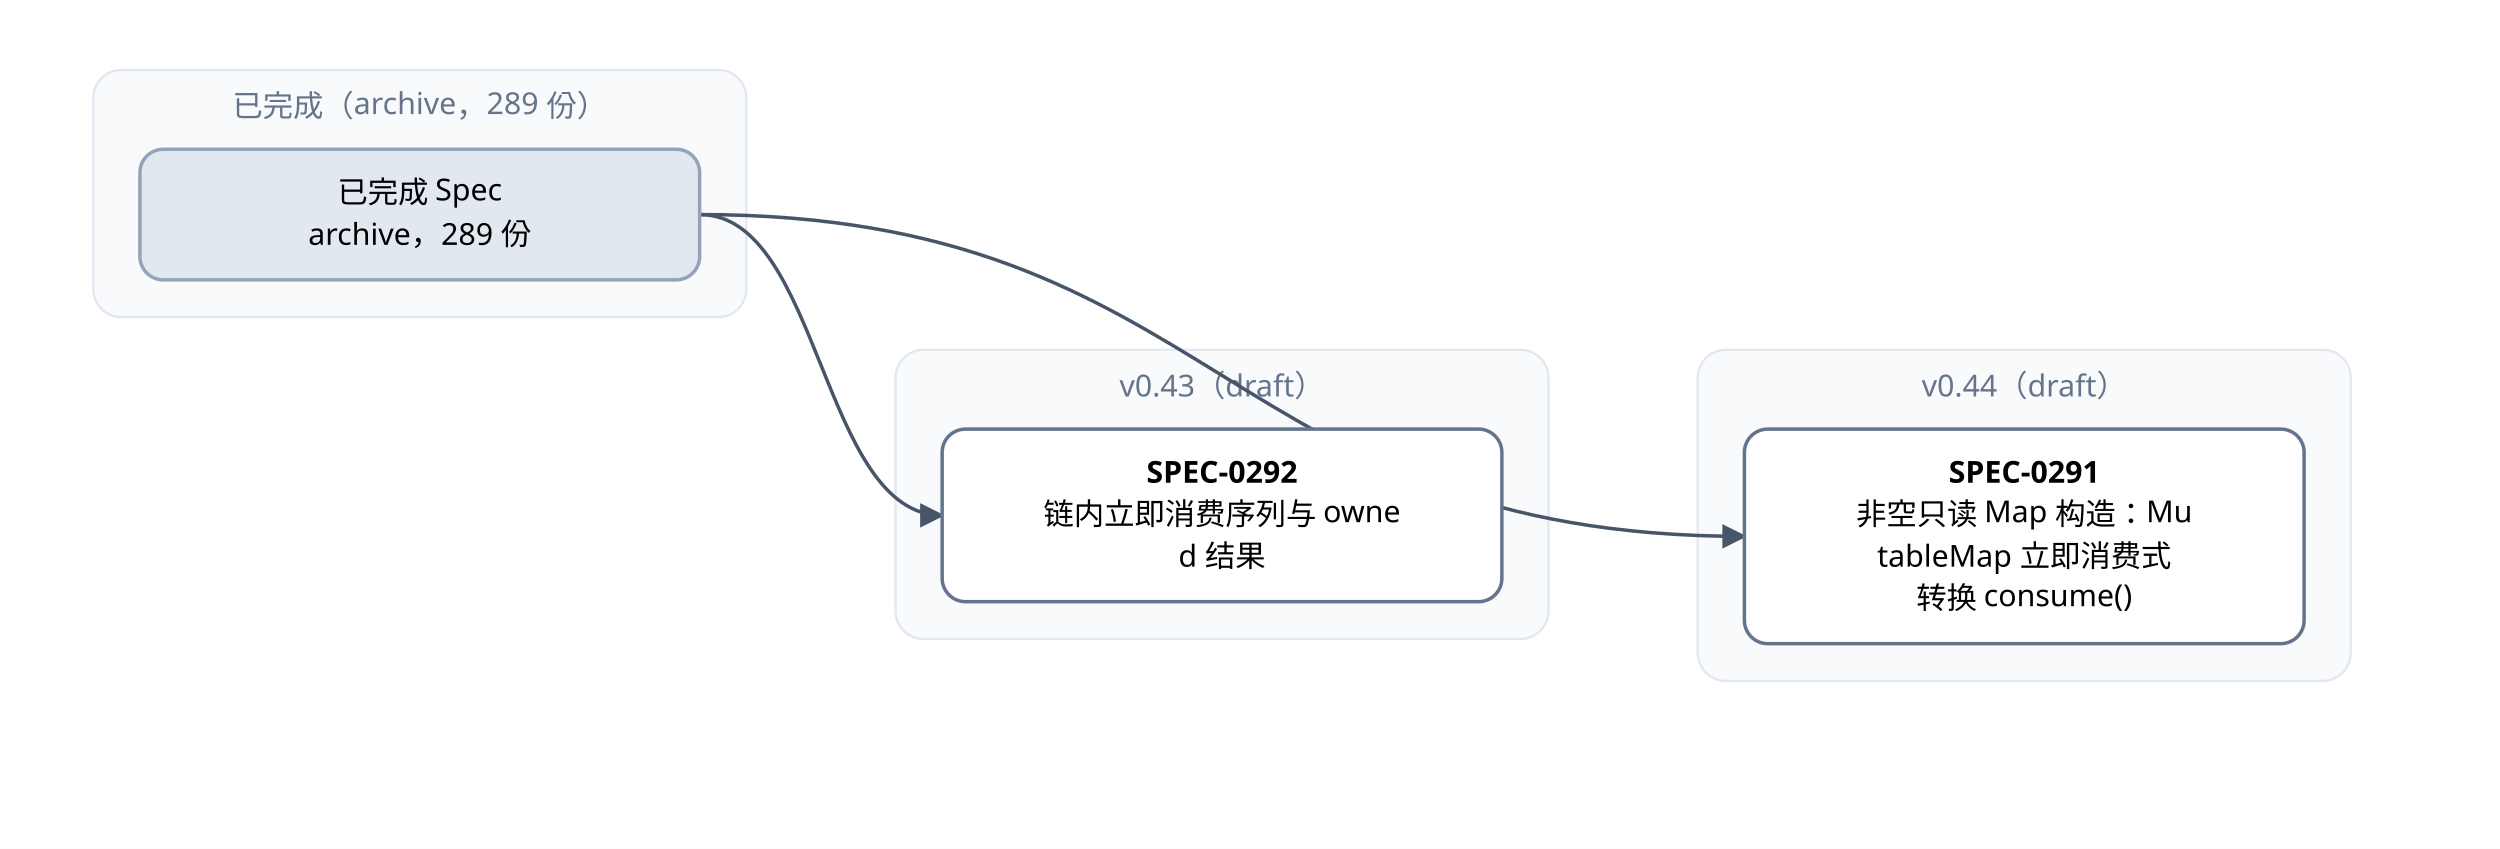
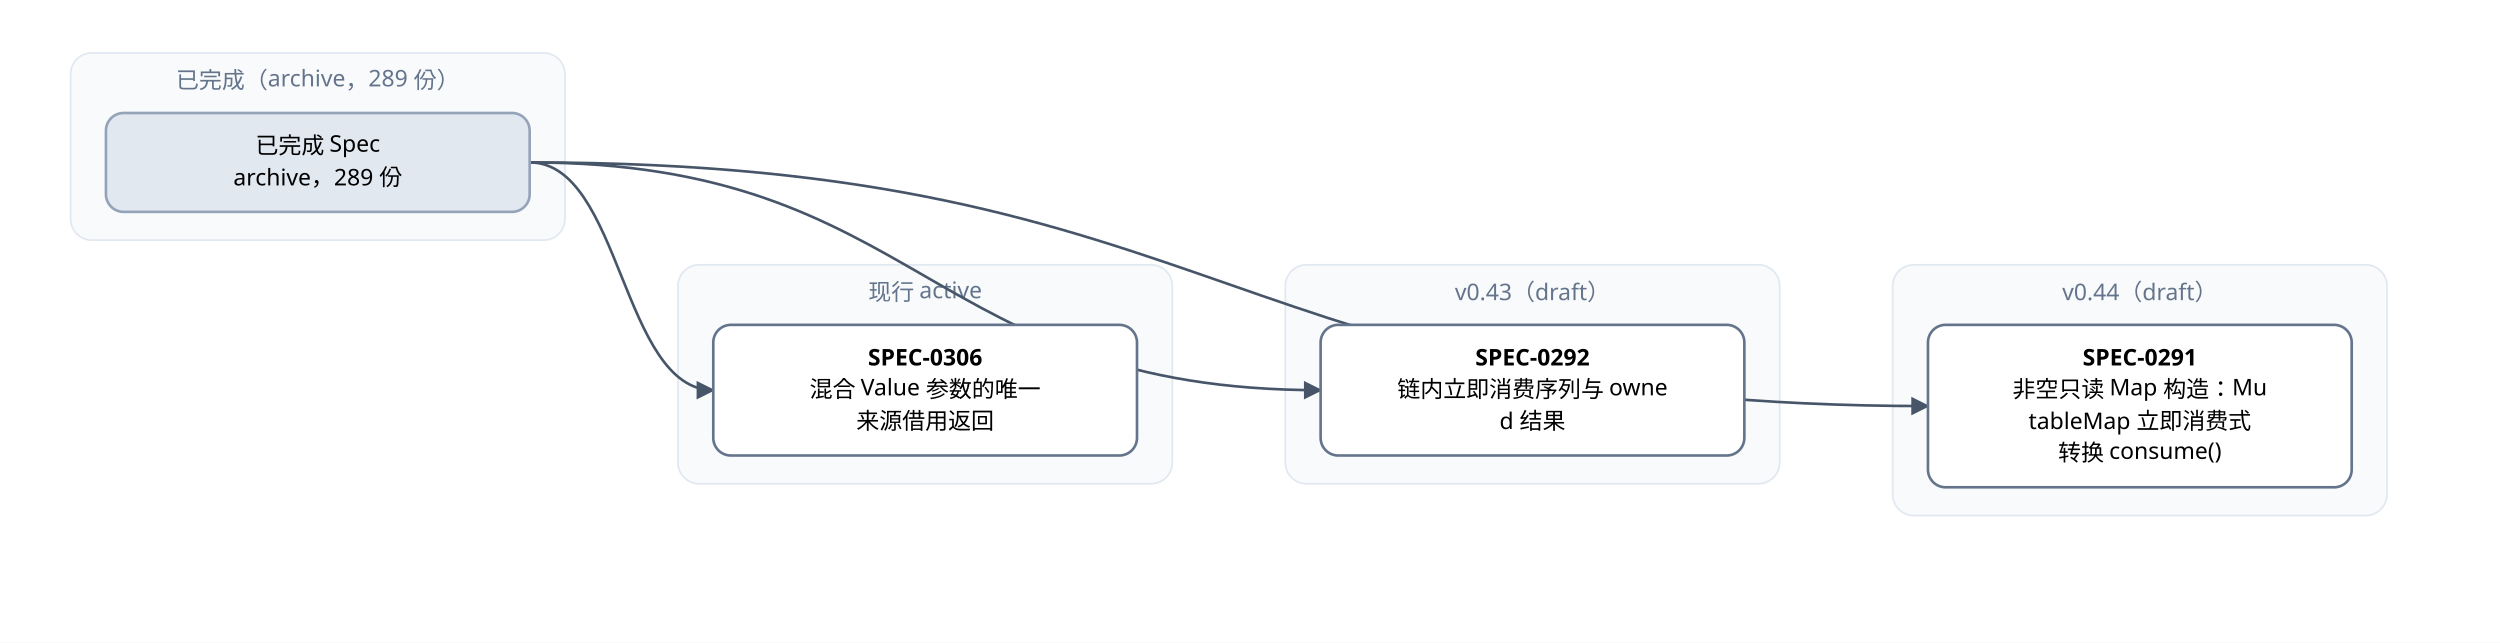
- <svg xmlns="http://www.w3.org/2000/svg" width="1072" height="364" viewBox="0 0 1072 364" font-family="PingFang SC, Microsoft YaHei, sans-serif">
+ <svg xmlns="http://www.w3.org/2000/svg" width="1416" height="364" viewBox="0 0 1416 364" font-family="PingFang SC, Microsoft YaHei, sans-serif">
  <defs>
    <marker id="arrow" viewBox="0 0 10 10" refX="9" refY="5" markerWidth="7" markerHeight="7" orient="auto-start-reverse">
      <path d="M0,0 L10,5 L0,10 z" fill="#475569" />
    </marker>
  </defs>
-   <rect width="1072" height="364" fill="#ffffff" />
+   <rect width="1416" height="364" fill="#ffffff" />
  <rect x="40" y="30" width="280" height="106" rx="12" fill="#f8fafc" stroke="#e2e8f0" />
  <text x="180" y="50" text-anchor="middle" font-size="13" fill="#64748b">已完成（archive，289 份）</text>
  <rect x="384" y="150" width="280" height="124" rx="12" fill="#f8fafc" stroke="#e2e8f0" />
-   <text x="524" y="170" text-anchor="middle" font-size="13" fill="#64748b">v0.43（draft）</text>
-   <rect x="728" y="150" width="280" height="142" rx="12" fill="#f8fafc" stroke="#e2e8f0" />
-   <text x="868" y="170" text-anchor="middle" font-size="13" fill="#64748b">v0.44（draft）</text>
-   <path d="M 300 92 C 524 92, 524 230, 748 230" fill="none" stroke="#475569" stroke-width="1.5" marker-end="url(#arrow)" />
+   <text x="524" y="170" text-anchor="middle" font-size="13" fill="#64748b">现行 active</text>
+   <rect x="728" y="150" width="280" height="124" rx="12" fill="#f8fafc" stroke="#e2e8f0" />
+   <text x="868" y="170" text-anchor="middle" font-size="13" fill="#64748b">v0.43（draft）</text>
+   <rect x="1072" y="150" width="280" height="142" rx="12" fill="#f8fafc" stroke="#e2e8f0" />
+   <text x="1212" y="170" text-anchor="middle" font-size="13" fill="#64748b">v0.44（draft）</text>
+   <path d="M 300 92 C 696 92, 696 230, 1092 230" fill="none" stroke="#475569" stroke-width="1.5" marker-end="url(#arrow)" />
+   <path d="M 300 92 C 524 92, 524 221, 748 221" fill="none" stroke="#475569" stroke-width="1.5" marker-end="url(#arrow)" />
  <path d="M 300 92 C 352 92, 352 221, 404 221" fill="none" stroke="#475569" stroke-width="1.5" marker-end="url(#arrow)" />
-   <rect x="748" y="184" width="240" height="92" rx="10" fill="#ffffff" stroke="#64748b" stroke-width="1.5" />
-   <text x="868" y="207" text-anchor="middle" font-size="13" font-weight="600">SPEC-0291</text>
-   <text x="868" y="225" text-anchor="middle" font-size="13">非空只读 Map 构造：Mu</text>
-   <text x="868" y="243" text-anchor="middle" font-size="13">tableMap 立即消费式</text>
-   <text x="868" y="261" text-anchor="middle" font-size="13">转换 consume()</text>
+   <rect x="1092" y="184" width="240" height="92" rx="10" fill="#ffffff" stroke="#64748b" stroke-width="1.5" />
+   <text x="1212" y="207" text-anchor="middle" font-size="13" font-weight="600">SPEC-0291</text>
+   <text x="1212" y="225" text-anchor="middle" font-size="13">非空只读 Map 构造：Mu</text>
+   <text x="1212" y="243" text-anchor="middle" font-size="13">tableMap 立即消费式</text>
+   <text x="1212" y="261" text-anchor="middle" font-size="13">转换 consume()</text>
+   <rect x="748" y="184" width="240" height="74" rx="10" fill="#ffffff" stroke="#64748b" stroke-width="1.5" />
+   <text x="868" y="207" text-anchor="middle" font-size="13" font-weight="600">SPEC-0292</text>
+   <text x="868" y="225" text-anchor="middle" font-size="13">链内立即消费序列与 owne</text>
+   <text x="868" y="243" text-anchor="middle" font-size="13">d 结果</text>
  <rect x="404" y="184" width="240" height="74" rx="10" fill="#ffffff" stroke="#64748b" stroke-width="1.5" />
-   <text x="524" y="207" text-anchor="middle" font-size="13" font-weight="600">SPEC-0292</text>
-   <text x="524" y="225" text-anchor="middle" font-size="13">链内立即消费序列与 owne</text>
-   <text x="524" y="243" text-anchor="middle" font-size="13">d 结果</text>
+   <text x="524" y="207" text-anchor="middle" font-size="13" font-weight="600">SPEC-0306</text>
+   <text x="524" y="225" text-anchor="middle" font-size="13">混合 Value 参数的唯一</text>
+   <text x="524" y="243" text-anchor="middle" font-size="13">来源借用返回</text>
  <rect x="60" y="64" width="240" height="56" rx="10" fill="#e2e8f0" stroke="#94a3b8" stroke-width="1.5" />
  <text x="180" y="87" text-anchor="middle" font-size="13">已完成 Spec</text>
  <text x="180" y="105" text-anchor="middle" font-size="13">archive，289 份</text>
</svg>
